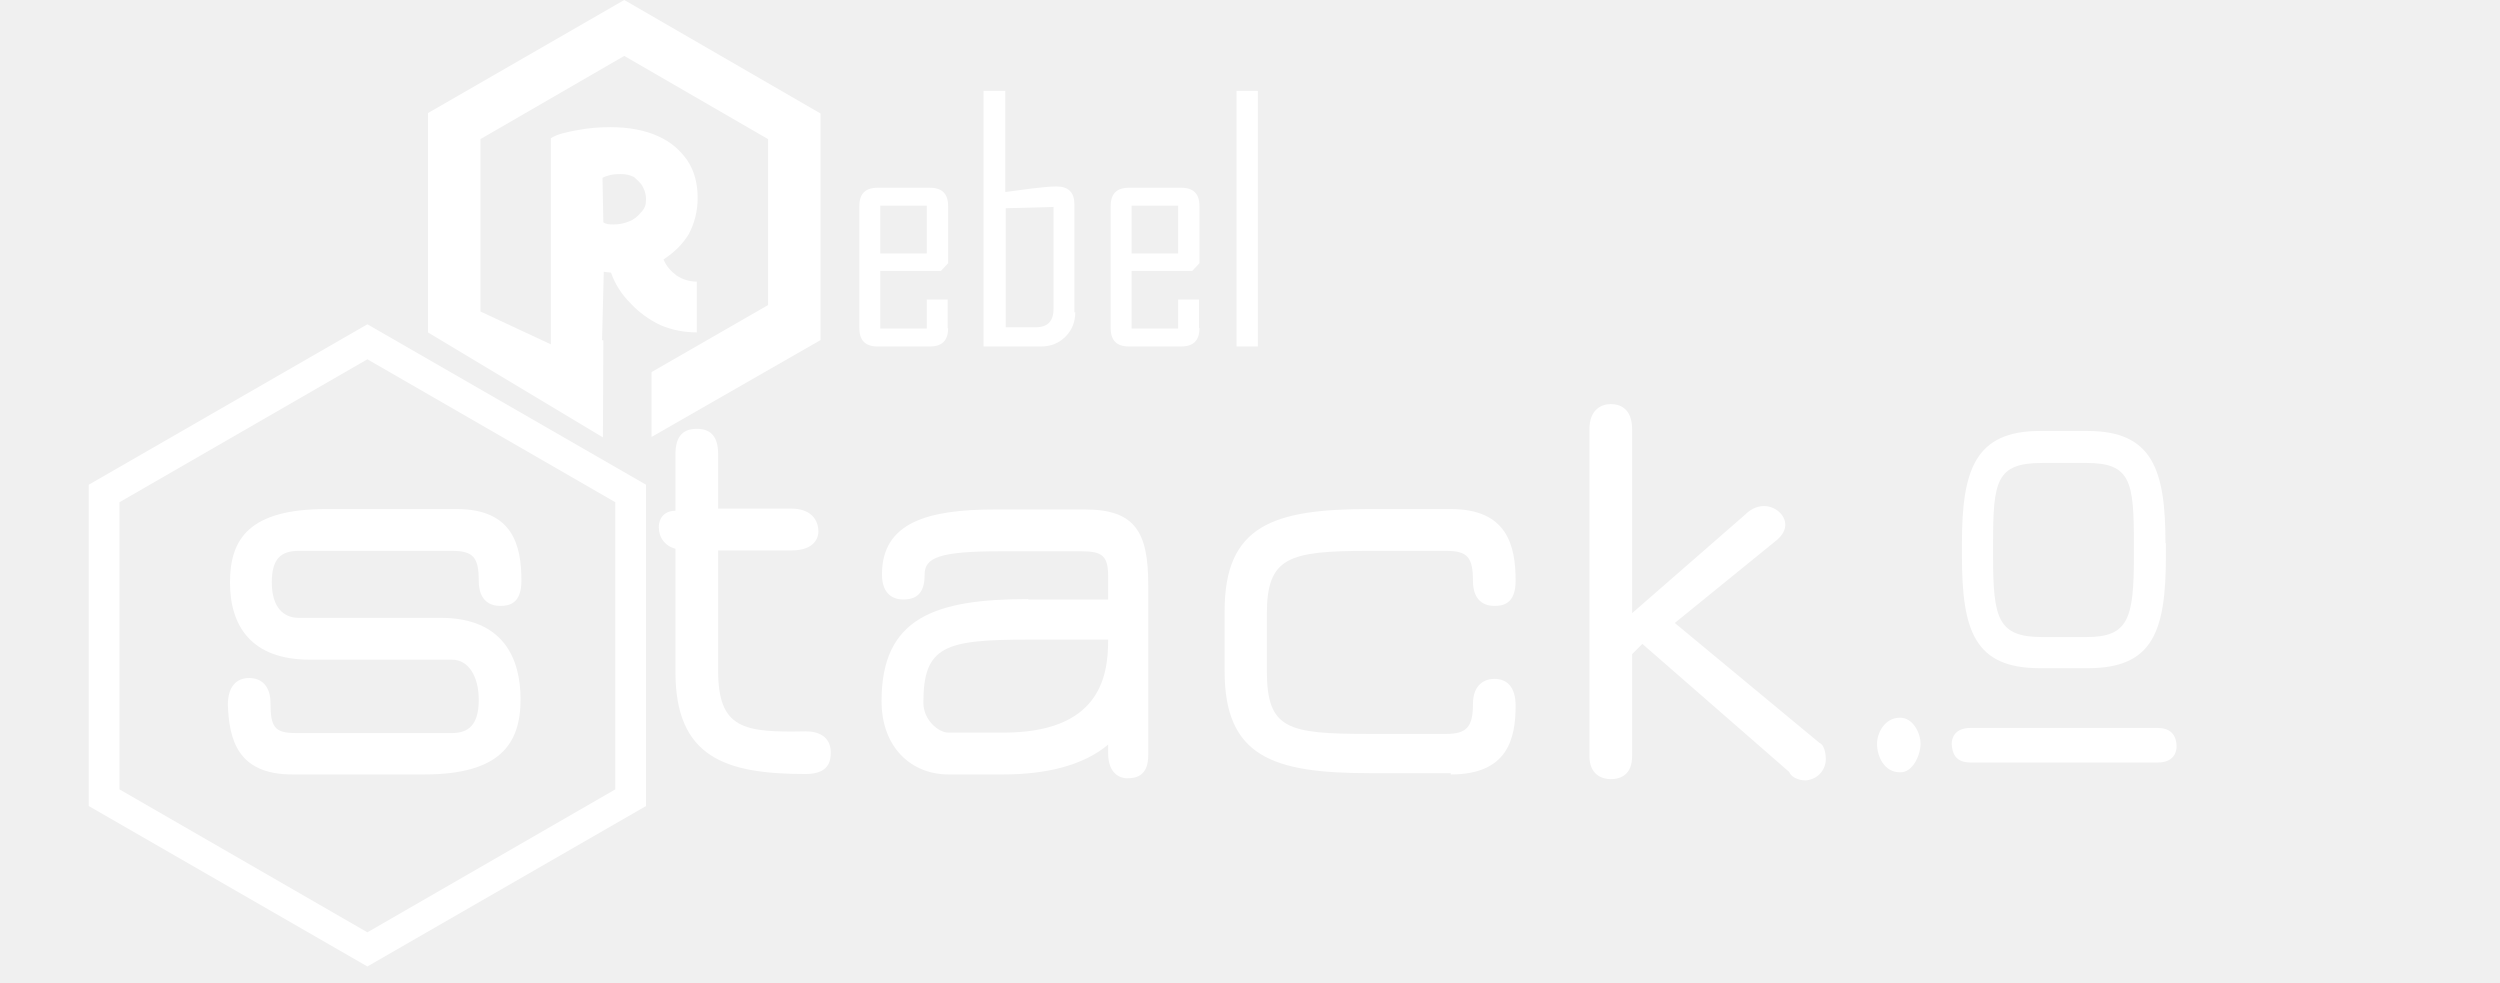
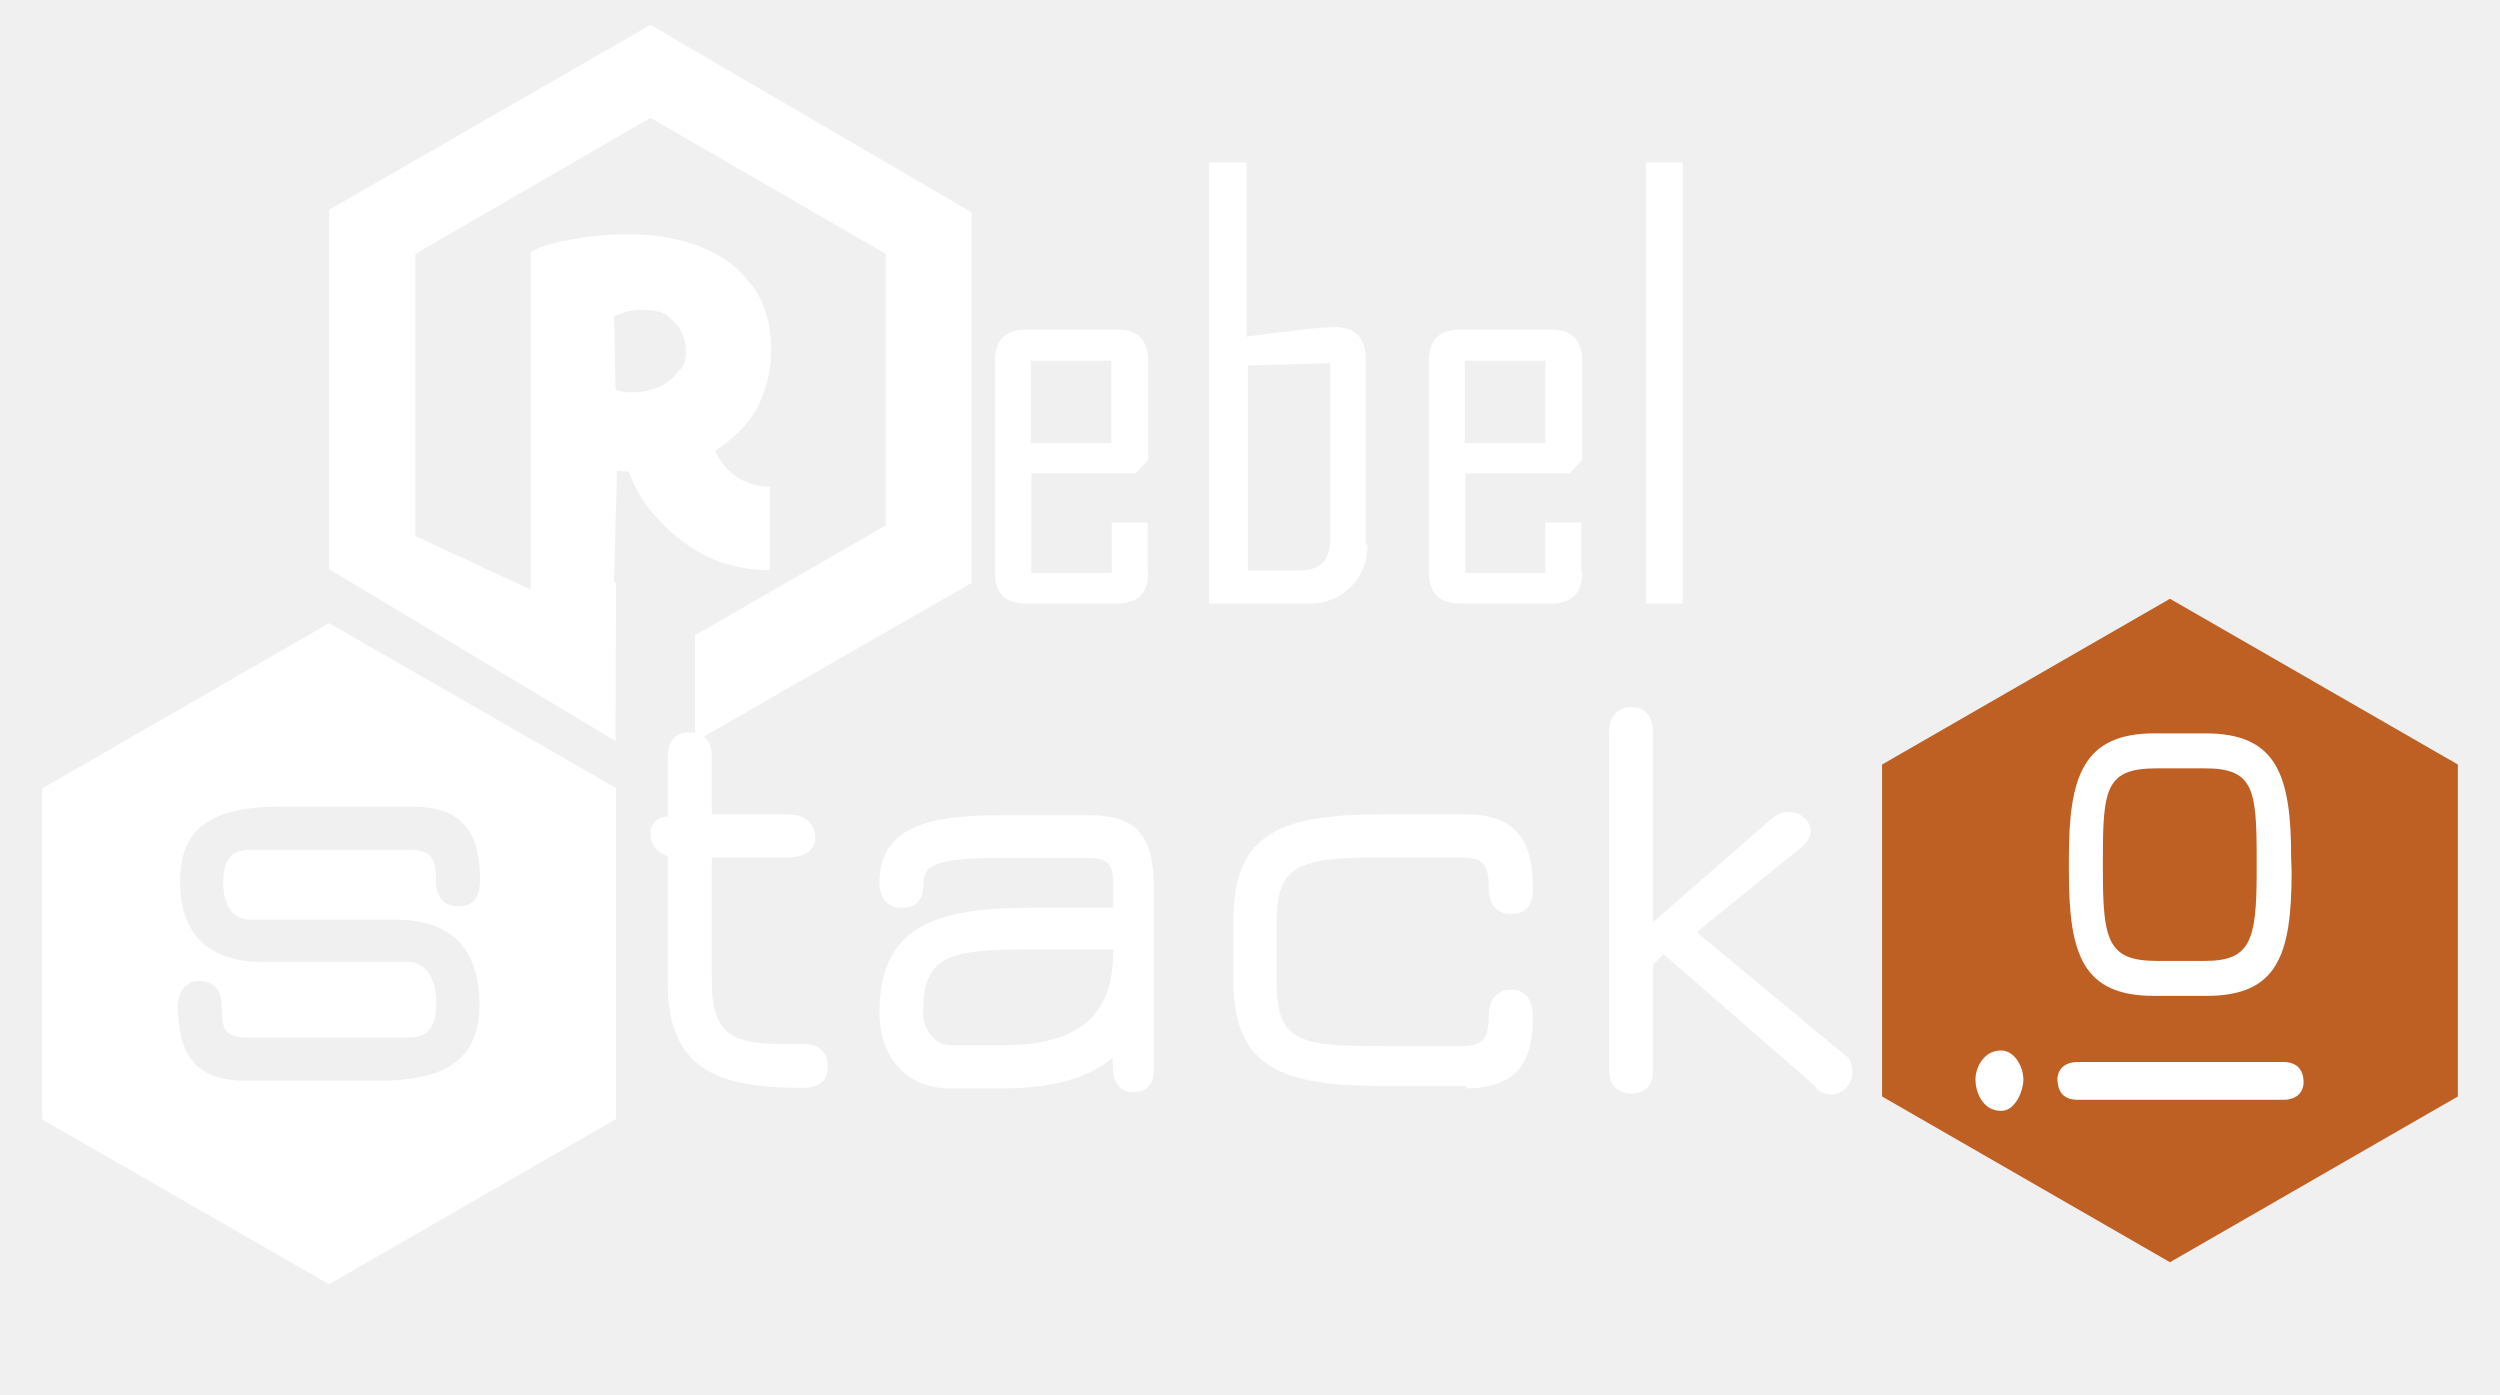
- <svg xmlns="http://www.w3.org/2000/svg" version="1.1" id="Capa_1" x="0px" y="0px" viewBox="4.7 311.3 585.9 230.3" enable-background="new 4.7 311.3 585.9 230.3" xml:space="preserve">
+ <svg xmlns="http://www.w3.org/2000/svg" version="1.1" id="Capa_1" x="0px" y="0px" viewBox="14.4 239.9 521.9 291.2" enable-background="new 14.4 239.9 521.9 291.2" xml:space="preserve">
+   <g>
+     <path fill="#C6C6C5" d="M-372,878.8c-138.3,0-250.8-31.7-250.8-70.6c0-10,7.6-20.9,20.3-29.4c3.4-2.2,8.7-2.2,12,0   c3.4,2.2,3.4,5.8,0,8c-9.6,6.4-15.2,14.3-15.2,21.3c0,28,96,59.2,233.7,59.2c138,0,234.2-31.2,234.2-59.2c0-7.7-7.1-15.6-20-22.5   c-3.7-1.9-4.4-5.5-1.4-8c2.9-2.4,8.2-2.9,11.9-0.9c17.1,8.9,26.5,20.1,26.5,31.4C-120.8,847.2-233.5,878.8-372,878.8z" />
+   </g>
  <g>
    <g>
-       <path fill="#FFFFFF" d="M73.2,492.8h30.9c17.6,0,22.6-7,22.6-17.6c0-9.4-3.9-19.1-18.7-19.1H74.7c-3.5,0-6.3-2.4-6.3-8.3    c0-5.4,2-7.4,6.3-7.4h35.9c5,0,6.3,1.5,6.3,7c0,5,3,5.9,5,5.9s5-0.4,5-5.9c0-8.3-2-16.8-15.2-16.8H81.2c-18.1,0-22.6,7-22.6,17.2    c0,10.2,5,18.1,18.7,18.1h33.3c3.9,0,6.3,3.9,6.3,9.4c0,5.9-2.4,7.8-6.3,7.8H74c-5,0-5.9-1.5-5.9-7c0-3.9-2-5.9-5-5.9s-5,2-5,6.3    C58.4,484.5,60.3,492.8,73.2,492.8z" />
-       <path id="_x31__25_" fill="#FFFFFF" d="M173,468.4v-28.1h17.2c5.4,0,6.3-3,6.3-4.4c0-3-2-5.4-6.3-5.4H173v-12.8c0-4.4-2-5.9-5-5.9    c-3,0-5,1.5-5,5.9V431c-2.4,0-3.9,1.5-3.9,3.9c0,2.4,1.5,4.4,3.9,5v28.9c0,20,11.7,23.9,30.5,23.9c5.4,0,5.9-3,5.9-5    c0-3.9-3-5-5.9-5C178.9,483,173,482.1,173,468.4z" />
-       <path id="_x32__14_" fill="#FFFFFF" d="M245.7,451.7c-22,0-34.4,4.4-34.4,23.9c0,10.9,7,17.2,15.7,17.2h12.8c9.8,0,18.7-2,24.6-7    v2c0,5,3,5.9,4.4,5.9c2,0,5-0.4,5-5.4v-40c0-12.2-3-17.6-14.8-17.6h-21.1c-15.7,0-26.5,3-26.5,15.2c0,5,3,5.9,5,5.9    c3.9,0,5-2.4,5-5.9c0-3.9,3.5-5.4,17.6-5.4h19.1c5,0,6.3,1.1,6.3,5.9v5.4H245.7z M264.4,461.5c0,8.9-2.4,21.5-24.6,21.5H227    c-2.4,0-5.9-3-5.9-7c0-13.3,5-14.8,24.6-14.8h18.7V461.5z" />
-       <path id="_x33__12_" fill="#FFFFFF" d="M344.7,492.8c13.3,0,15.2-8.3,15.2-16.1c0-4.4-2-6.3-5-6.3c-2,0-5,1.1-5,5.9    c0,5.4-1.5,7-6.3,7h-18.1c-19.1,0-23.9-1.1-23.9-14.8v-13.3c0-13.3,5-14.8,23.9-14.8h18.1c5,0,6.3,1.5,6.3,7c0,5,3,5.9,5,5.9    c2,0,5-0.4,5-5.9c0-8.3-2-16.8-15.2-16.8h-19.1c-22.6,0-33.9,3.9-33.9,23.9v14.1c0,20,11.3,23.9,33.9,23.9h19.1V492.8z" />
-       <path id="_x34__14_" fill="#FFFFFF" d="M432.6,489.3c0-1.5-0.4-3.5-1.5-3.9l-33.9-28.1l23.5-19.1c2-1.5,2.4-3,2.4-3.9    c0-2.4-2.4-4.4-5-4.4c-2,0-3.5,1.1-4.4,2l-26.5,23.1v-43.1c0-5-3-5.9-5-5.9c-2,0-5,1.1-5,5.9v76.6c0,4.4,3,5.4,5,5.4    c2.4,0,5-1.1,5-5.4v-23.9l2.4-2.4l34.4,30c0.4,1.1,2,2,3.9,2C431.1,493.9,432.6,491.3,432.6,489.3z" />
+       <g>
+         <g>
+           <path id="_x31__4_" fill="#FFFFFF" d="M163,444.7v-25.8h15.8c5,0,5.8-2.8,5.8-4c0-2.8-1.8-5-5.8-5H163v-11.7      c0-4-1.8-5.4-4.6-5.4s-4.6,1.4-4.6,5.4v12.2c-2.2,0-3.6,1.4-3.6,3.6c0,2.2,1.4,4,3.6,4.6v26.5c0,18.3,10.7,21.9,28,21.9      c5,0,5.4-2.8,5.4-4.6c0-3.6-2.8-4.6-5.4-4.6C168.4,458.1,163,457.3,163,444.7z" />
+           <path id="_x32__2_" fill="#FFFFFF" d="M229.6,429.4c-20.2,0-31.6,4-31.6,21.9c0,10,6.4,15.8,14.4,15.8h11.7      c9,0,17.2-1.8,22.6-6.4v1.8c0,4.6,2.8,5.4,4,5.4c1.8,0,4.6-0.4,4.6-5v-36.7c0-11.2-2.8-16.1-13.6-16.1h-19.4      c-14.4,0-24.3,2.8-24.3,13.9c0,4.6,2.8,5.4,4.6,5.4c3.6,0,4.6-2.2,4.6-5.4c0-3.6,3.2-5,16.1-5H241c4.6,0,5.8,1,5.8,5.4v5      L229.6,429.4L229.6,429.4z M246.8,438.4c0,8.2-2.2,19.7-22.6,19.7h-11.7c-2.2,0-5.4-2.8-5.4-6.4c0-12.2,4.6-13.6,22.6-13.6h17.2      L246.8,438.4L246.8,438.4z" />
+           <path id="_x33__2_" fill="#FFFFFF" d="M320.5,467.1c12.2,0,13.9-7.6,13.9-14.8c0-4-1.8-5.8-4.6-5.8c-1.8,0-4.6,1-4.6,5.4      c0,5-1.4,6.4-5.8,6.4h-16.6c-17.5,0-21.9-1-21.9-13.6v-12.2c0-12.2,4.6-13.6,21.9-13.6h16.6c4.6,0,5.8,1.4,5.8,6.4      c0,4.6,2.8,5.4,4.6,5.4s4.6-0.4,4.6-5.4c0-7.6-1.8-15.4-13.9-15.4h-17.5c-20.7,0-31.1,3.6-31.1,21.9v12.9      c0,18.3,10.4,21.9,31.1,21.9h17.5V467.1z" />
+           <path id="_x34__2_" fill="#FFFFFF" d="M401.1,463.9c0-1.4-0.4-3.2-1.4-3.6l-31.1-25.8l21.6-17.5c1.8-1.4,2.2-2.8,2.2-3.6      c0-2.2-2.2-4-4.6-4c-1.8,0-3.2,1-4,1.8l-24.3,21.2v-39.5c0-4.6-2.8-5.4-4.6-5.4c-1.8,0-4.6,1-4.6,5.4v70.3c0,4,2.8,5,4.6,5      c2.2,0,4.6-1,4.6-5v-21.9l2.2-2.2l31.6,27.5c0.4,1,1.8,1.8,3.6,1.8C399.7,468.1,401.1,465.7,401.1,463.9z" />
+         </g>
+         <g enable-background="new    ">
+           <path fill="#FFFFFF" d="M254.1,359.3c0,4.5-2.2,6.6-6.6,6.6h-18.8c-4.5,0-6.6-2.2-6.6-6.6v-44c0-4.5,2.2-6.6,6.6-6.6h18.8      c4.5,0,6.6,2.2,6.6,6.6v20.6l-2.6,2.8h-21.8v20.8h16.8V349h7.5v10.3H254.1z M246.4,332.4v-17.2h-16.8v17.2H246.4z" />
+           <path fill="#FFFFFF" d="M299.9,353.6c0,3.5-1.2,6.5-3.5,8.8c-2.3,2.3-5.2,3.5-8.8,3.5h-20.8v-92.1h7.8v36.4      c3.1-0.5,6.1-0.8,9.2-1.2c3.8-0.5,7.1-0.8,9.2-0.8c4.3,0,6.5,2.2,6.5,6.5v38.9H299.9z M292.1,352.4v-36.7l-17.2,0.5V359h10.8      C289.9,359,292.1,356.9,292.1,352.4z" />
+           <path fill="#FFFFFF" d="M344.7,359.3c0,4.5-2.2,6.6-6.6,6.6h-18.8c-4.5,0-6.6-2.2-6.6-6.6v-44c0-4.5,2.2-6.6,6.6-6.6h18.8      c4.5,0,6.6,2.2,6.6,6.6v20.6l-2.6,2.8h-21.8v20.8H337V349h7.5v10.3H344.7z M337,332.4v-17.2h-16.8v17.2H337z" />
+           <path fill="#FFFFFF" d="M365.7,365.9H358v-92.1h7.7V365.9z" />
+         </g>
+       </g>
+       <path fill="#FFFFFF" d="M150.2,245.1l-67.1,38.6v75l59.8,35.9l0.1-33.1l-0.4-0.1l0.6-23.3l2.5,0.3c1.3,3.8,3.5,7.3,6.6,10.4    c2.8,3.1,6.6,5.8,10.4,7.6c4.1,1.8,8.3,2.5,12.4,2.5v-17.4c-2.5,0-4.8-0.7-6.9-2c-1.8-1.3-3.5-3.1-4.5-5.5    c3.8-2.5,6.6-5.3,8.6-8.6c2-3.8,3.1-8,3.1-12.4c0-4.8-1-9-3.5-12.8c-2.5-3.5-5.5-6.3-10.1-8.3c-4.5-2-10.1-3.1-16.2-3.1    c-3.8,0-7.6,0.3-11.4,1s-6.9,1.3-9,2.8v70.4l-24.1-11.2v-58.9l49.1-28.4l49.1,28.4v56.7l-39.8,22.9v22.2l57.7-33.1v-77.4    L150.2,245.1z M145.5,304.9c1.3-0.3,2.5-0.3,3.5-0.3c1.7,0,3.1,0.3,4.5,1c1,1,2.5,2,3.1,3.5c0.7,1.3,1,2.8,1,4.1    c0,1.8-0.3,3.1-1.8,4.5c-1,1.3-2.5,2.5-4.1,3.1c-1.8,0.7-3.5,1-5.3,1c-1.3,0-2.5,0-3.5-0.7l-0.3-15.2    C143.4,305.5,144.5,305.2,145.5,304.9z" />
+       <path fill="#FFFFFF" d="M83.1,370l-59.9,34.5v69.1L83.1,508l59.9-34.5v-69.1L83.1,370z M66.8,431.9h30.5    c13.6,0,17.2,8.9,17.2,17.5c0,9.7-4.6,16.1-20.7,16.1H65.4c-11.8,0-13.6-7.6-13.9-15c0-3.9,1.8-5.8,4.6-5.8c2.8,0,4.6,1.8,4.6,5.4    c0,5,0.8,6.4,5.4,6.4h33.6c3.6,0,5.8-1.7,5.8-7.2c0-5-2.2-8.6-5.8-8.6H69.2c-12.6,0-17.2-7.2-17.2-16.6c0-9.4,4.1-15.8,20.7-15.8    h28c12.1,0,13.9,7.8,13.9,15.4c0,5-2.8,5.4-4.6,5.4c-1.8,0-4.6-0.8-4.6-5.4c0-5-1.2-6.4-5.8-6.4H66.8c-3.9,0-5.8,1.8-5.8,6.8    C61,429.7,63.6,431.9,66.8,431.9z" />
    </g>
-     <path fill="#FFFFFF" d="M90.8,387.3l-65.3,37.6v75.3l65.3,37.6l65.3-37.6v-75.3L90.8,387.3z M148.9,496.3l-58.1,33.5l-58.1-33.5   V429l58.1-33.5l58.1,33.5V496.3z" />
    <g>
-       <path fill="#FFFFFF" d="M466.5,490h43.9c3.7,0,4.4-2.4,4.4-3.7c0-3-1.7-4.4-4.4-4.4h-43.9c-3.7,0-4.4,2.4-4.4,3.7    C462.2,487.6,462.8,490,466.5,490z M454.8,485.6c0-2.4-1.7-6.1-4.8-6.1c-3.7,0-5.4,3.7-5.4,6.1c0,3,1.7,6.7,5.4,6.7    C453,492.4,454.8,488.2,454.8,485.6z" />
-       <path id="_x31__26_" fill="#FFFFFF" d="M512.2,438.6c0-17.2-3-26.3-18.3-26.3h-11.1c-15.2,0-18.3,9.1-18.3,26.3v3    c0,17.6,3,26.3,18.3,26.3H494c15.2,0,18.3-8.5,18.3-26.3V438.6z M504.8,441.7c0,14.6-1.3,18.9-11.1,18.9h-10.4    c-10.4,0-11.5-4.4-11.5-18.9v-3c0-14.6,0.7-18.9,11.5-18.9h10.4c10.4,0,11.1,4.4,11.1,18.9V441.7z" />
-     </g>
-     <g enable-background="new    ">
-       <path fill="#FFFFFF" d="M226.9,388.2c0,2.9-1.4,4.3-4.3,4.3h-12.2c-2.9,0-4.3-1.4-4.3-4.3v-28.6c0-2.9,1.4-4.3,4.3-4.3h12.2    c2.9,0,4.3,1.4,4.3,4.3V373l-1.7,1.8H211v13.5h10.9v-6.8h4.9V388.2z M221.9,370.7v-11.2H211v11.2H221.9z" />
-       <path fill="#FFFFFF" d="M256.7,384.5c0,2.3-0.8,4.2-2.3,5.7c-1.5,1.5-3.4,2.3-5.7,2.3h-13.5v-59.9h5.1v23.7c2-0.3,4-0.5,6-0.8    c2.5-0.3,4.6-0.5,6-0.5c2.8,0,4.2,1.4,4.2,4.2V384.5z M251.6,383.7v-23.9l-11.2,0.3V388h7C250.2,388,251.6,386.6,251.6,383.7z" />
-       <path fill="#FFFFFF" d="M285.8,388.2c0,2.9-1.4,4.3-4.3,4.3h-12.2c-2.9,0-4.3-1.4-4.3-4.3v-28.6c0-2.9,1.4-4.3,4.3-4.3h12.2    c2.9,0,4.3,1.4,4.3,4.3V373l-1.7,1.8h-14.2v13.5h10.9v-6.8h4.9V388.2z M280.8,370.7v-11.2h-10.9v11.2H280.8z" />
-       <path fill="#FFFFFF" d="M299.5,392.5h-5v-59.9h5V392.5z" />
+       <path fill="#BE5F24" d="M467.4,364.9l-60.1,34.6v69.3l60.1,34.6l60.1-34.6v-69.3L467.4,364.9z" />
+       <g>
+         <g>
+           <path fill="#FFFFFF" d="M448.2,469.5H491c3.6,0,4.3-2.4,4.3-3.6c0-3-1.7-4.3-4.3-4.3h-42.8c-3.6,0-4.3,2.4-4.3,3.6      C444,467.2,444.6,469.5,448.2,469.5z M436.8,465.2c0-2.4-1.7-6-4.7-6c-3.6,0-5.3,3.6-5.3,6c0,3,1.7,6.6,5.3,6.6      C435,471.9,436.8,467.8,436.8,465.2z" />
+           <path id="_x31__13_" fill="#FFFFFF" d="M492.7,418.9c0-17-2.9-25.9-17.8-25.9h-10.8c-14.8,0-17.8,9-17.8,25.9v3      c0,17.3,2.9,25.9,17.8,25.9H475c14.8,0,17.8-8.4,17.8-25.9L492.7,418.9L492.7,418.9z M485.5,421.9c0,14.4-1.3,18.6-10.8,18.6      h-10.1c-10.1,0-11.2-4.3-11.2-18.6v-3c0-14.4,0.7-18.6,11.2-18.6h10.1c10.1,0,10.8,4.3,10.8,18.6V421.9z" />
+         </g>
+       </g>
    </g>
  </g>
-   <path fill="#FFFFFF" d="M139.2,120.3l-68.4,39.5v79l68.4,39.5l68.4-39.5v-79L139.2,120.3z M188.7,181.1c-0.1,7.1-4.2,7.7-6.8,7.6  c-2.7,0-6.7-1.4-6.6-7.9c0.1-7.1-1.9-9.1-8.6-9.2l-49-0.8c-6-0.1-8.8,2.4-8.9,9.5c-0.1,7.8,3.8,11,8.5,11.1l45.7,0.8  c20.1,0.3,25.3,13.4,25.1,25.6c-0.2,14.2-7.1,23.1-31.3,22.7l-42.3-0.7c-17.5-0.3-20-11.3-19.8-21.7c0.1-5.8,2.8-8.4,6.9-8.3  c4,0.1,6.7,2.7,6.6,7.9c-0.1,7.1,1.2,9.1,7.9,9.2l49.7,0.9c5.4,0.1,8.8-2.4,8.9-10.2c0.1-7.1-3.1-12.3-8.5-12.4l-45.7-0.8  c-18.8-0.3-25.3-10.8-25.1-24.3c0.2-13.6,6.4-22.5,31.3-22.1l41.6,0.7C186.4,159,188.9,170.1,188.7,181.1z" />
-   <g>
-     <path fill="#C6C6C5" d="M-366.1,570.7c-136.1,0-246.8-31.2-246.8-69.5c0-9.8,7.5-20.6,20-28.9c3.3-2.2,8.6-2.2,11.8,0   c3.3,2.2,3.3,5.7,0,7.9c-9.4,6.3-15,14.1-15,21c0,27.6,94.5,58.3,230,58.3c135.8,0,230.5-30.7,230.5-58.3c0-7.6-7-15.4-19.7-22.1   c-3.6-1.9-4.3-5.4-1.4-7.9c2.9-2.4,8.1-2.9,11.7-0.9c16.8,8.8,26.1,19.8,26.1,30.9C-118.8,539.6-229.7,570.7-366.1,570.7z" />
-   </g>
-   <g opacity="0.29">
-     <path fill="#010002" d="M174.6,217.6c0.1-7.1-3.1-12.3-8.5-12.4l-26.9-0.5v22.6l26.5,0.5C171.1,227.9,174.5,225.4,174.6,217.6z" />
-     <path fill="#010002" d="M139.2,120.3v37.9l29,0.5c18.1,0.3,20.6,11.3,20.4,22.3c-0.1,7.1-4.2,7.7-6.8,7.6c-2.7,0-6.7-1.4-6.6-7.9   c0.1-7.1-1.9-9.1-8.6-9.2l-27.4-0.5v20.7l23.7,0.4c20.1,0.3,25.3,13.4,25.1,25.6c-0.2,14.2-7.1,23.1-31.3,22.7l-17.5-0.3v38   l68.4-39.5v-79L139.2,120.3z" />
-   </g>
-   <path fill="#C6C6C5" d="M235.4,145.7c0.7,1.7,1.9,2.8,3.1,3.8c1.4,0.9,3.1,1.4,4.7,1.4v11.9c-2.8,0-5.7-0.5-8.5-1.7  c-2.6-1.2-5.2-3.1-7.1-5.2c-2.1-2.1-3.6-4.5-4.5-7.1l-1.7-0.2l0.2,11.6h-12.1l-0.5-42.9c1.4-0.9,3.6-1.4,6.2-1.9  c2.6-0.5,5.2-0.7,7.8-0.7c4.3,0,8.1,0.7,11.1,2.1s5.2,3.3,6.9,5.7c1.7,2.6,2.4,5.5,2.4,8.8c0,3.1-0.7,5.9-2.1,8.5  C239.9,142.1,238,144,235.4,145.7z M221.4,136.9c0.7,0.5,1.4,0.5,2.4,0.5c1.2,0,2.4-0.2,3.6-0.7c1.2-0.5,2.1-1.2,2.8-2.1  c0.9-0.9,1.2-1.9,1.2-3.1c0-0.9-0.2-1.9-0.7-2.8s-1.4-1.7-2.1-2.4c-0.9-0.5-1.9-0.7-3.1-0.7c-0.7,0-1.4,0-2.4,0.2  c-0.7,0.2-1.4,0.5-1.9,0.7L221.4,136.9z" />
-   <g>
-     <polygon fill="#C6C6C5" points="227,172.1 254.3,156.4 254.3,117.5 220.6,98 186.9,117.5 186.9,143.5 174.6,136.4 174.6,111.4    220.6,84.9 266.6,111.4 266.6,164.5 227,187.3  " />
-   </g>
-   <g>
-     <path fill="#FFFFFF" d="M292.5,161.4c0,2.8-1.4,4.2-4.2,4.2h-11.9c-2.8,0-4.2-1.4-4.2-4.2v-27.9c0-2.8,1.4-4.2,4.2-4.2h11.9   c2.8,0,4.2,1.4,4.2,4.2v13.1l-1.7,1.8H277v13.2h10.6v-6.6h4.8L292.5,161.4L292.5,161.4z M287.7,144.3v-10.9h-10.6v10.9H287.7z" />
-     <path fill="#FFFFFF" d="M321.5,157.8c0,2.2-0.8,4.1-2.2,5.6s-3.3,2.2-5.6,2.2h-13.2v-58.4h5v23.1c1.9-0.3,3.9-0.5,5.8-0.8   c2.4-0.3,4.5-0.5,5.8-0.5c2.7,0,4.1,1.4,4.1,4.1v24.7H321.5z M316.6,157v-23.3l-10.9,0.3v27.2h6.8   C315.2,161.2,316.6,159.8,316.6,157z" />
-     <path fill="#FFFFFF" d="M349.9,161.4c0,2.8-1.4,4.2-4.2,4.2h-11.9c-2.8,0-4.2-1.4-4.2-4.2v-27.9c0-2.8,1.4-4.2,4.2-4.2h11.9   c2.8,0,4.2,1.4,4.2,4.2v13.1l-1.7,1.8h-13.8v13.2H345v-6.6h4.8L349.9,161.4L349.9,161.4z M345.1,144.3v-10.9h-10.6v10.9H345.1z" />
-     <path fill="#FFFFFF" d="M363.4,165.6h-4.9v-58.4h4.9V165.6z" />
-   </g>
-   <g>
-     <path id="_x31__1_" fill="#FFFFFF" d="M223.5,218.2v-20.7h12.6c4,0,4.6-2.2,4.6-3.2c0-2.2-1.5-4-4.6-4h-12.6V181   c0-3.2-1.5-4.3-3.7-4.3s-3.7,1.1-3.7,4.3v9.8c-1.8,0-2.9,1.1-2.9,2.9s1.1,3.2,2.9,3.7v21.2c0,14.7,8.6,17.6,22.4,17.6   c4,0,4.3-2.2,4.3-3.7c0-2.9-2.2-3.7-4.3-3.7C227.9,228.9,223.5,228.3,223.5,218.2z" />
-     <path id="_x32__1_" fill="#FFFFFF" d="M277,205.9c-16.2,0-25.3,3.2-25.3,17.6c0,8,5.1,12.6,11.5,12.6h9.4c7.2,0,13.7-1.5,18.1-5.1   v1.5c0,3.7,2.2,4.3,3.2,4.3c1.5,0,3.7-0.3,3.7-4v-29.4c0-9-2.2-12.9-10.9-12.9h-15.5c-11.5,0-19.5,2.2-19.5,11.2   c0,3.7,2.2,4.3,3.7,4.3c2.9,0,3.7-1.8,3.7-4.3c0-2.9,2.6-4,12.9-4h14c3.7,0,4.6,0.8,4.6,4.3v4L277,205.9L277,205.9z M290.7,213.1   c0,6.5-1.8,15.8-18.1,15.8h-9.4c-1.8,0-4.3-2.2-4.3-5.1c0-9.8,3.7-10.9,18.1-10.9h13.7L290.7,213.1L290.7,213.1z" />
-     <path id="_x33__1_" fill="#FFFFFF" d="M349.7,236.1c9.8,0,11.2-6.1,11.2-11.8c0-3.2-1.5-4.6-3.7-4.6c-1.5,0-3.7,0.8-3.7,4.3   c0,4-1.1,5.1-4.6,5.1h-13.3c-14,0-17.6-0.8-17.6-10.9v-9.8c0-9.8,3.7-10.9,17.6-10.9h13.3c3.7,0,4.6,1.1,4.6,5.1   c0,3.7,2.2,4.3,3.7,4.3s3.7-0.3,3.7-4.3c0-6.1-1.5-12.3-11.2-12.3h-14c-16.6,0-24.9,2.9-24.9,17.6v10.4c0,14.7,8.3,17.6,24.9,17.6   h14V236.1z" />
-     <path id="_x34__1_" fill="#FFFFFF" d="M414.3,233.6c0-1.1-0.3-2.6-1.1-2.9l-24.9-20.7l17.3-14c1.5-1.1,1.8-2.2,1.8-2.9   c0-1.8-1.8-3.2-3.7-3.2c-1.5,0-2.6,0.8-3.2,1.5l-19.5,17v-31.7c0-3.7-2.2-4.3-3.7-4.3c-1.5,0-3.7,0.8-3.7,4.3V233   c0,3.2,2.2,4,3.7,4c1.8,0,3.7-0.8,3.7-4v-17.6l1.8-1.8l25.3,22c0.3,0.8,1.5,1.5,2.9,1.5C413.2,237,414.3,235,414.3,233.6z" />
-   </g>
-   <g>
-     <path fill="#FFFFFF" d="M442,234.1h32.3c2.7,0,3.2-1.8,3.2-2.7c0-2.2-1.2-3.2-3.2-3.2H442c-2.7,0-3.2,1.8-3.2,2.7   C438.9,232.3,439.3,234.1,442,234.1z M433.4,230.8c0-1.8-1.2-4.5-3.5-4.5c-2.7,0-4,2.7-4,4.5c0,2.2,1.2,4.9,4,4.9   C432.1,235.7,433.4,232.7,433.4,230.8z" />
-     <path id="_x31__2_" fill="#FFFFFF" d="M475.6,196.3c0-12.6-2.2-19.3-13.4-19.3H454c-11.2,0-13.4,6.7-13.4,19.3v2.2   c0,12.9,2.2,19.3,13.4,19.3h8.2c11.2,0,13.4-6.2,13.4-19.3L475.6,196.3L475.6,196.3z M470.2,198.5c0,10.7-1,13.9-8.2,13.9h-7.6   c-7.6,0-8.5-3.2-8.5-13.9v-2.2c0-10.7,0.5-13.9,8.5-13.9h7.6c7.6,0,8.2,3.2,8.2,13.9V198.5z" />
-   </g>
-   <path fill="#FFFFFF" d="M151,311.3l-46,26.5v51.4l41,24.6l0.1-22.7l-0.3-0.1l0.4-16l1.7,0.2c0.9,2.6,2.4,5,4.5,7.1  c1.9,2.1,4.5,4,7.1,5.2c2.8,1.2,5.7,1.7,8.5,1.7v-11.9c-1.7,0-3.3-0.5-4.7-1.4c-1.2-0.9-2.4-2.1-3.1-3.8c2.6-1.7,4.5-3.6,5.9-5.9  c1.4-2.6,2.1-5.5,2.1-8.5c0-3.3-0.7-6.2-2.4-8.8c-1.7-2.4-3.8-4.3-6.9-5.7c-3.1-1.4-6.9-2.1-11.1-2.1c-2.6,0-5.2,0.2-7.8,0.7  c-2.6,0.5-4.7,0.9-6.2,1.9V392l-16.5-7.7v-40.4l33.7-19.5l33.7,19.5v38.9l-27.3,15.7v15.2L197,391v-53.1L151,311.3z M147.8,352.3  c0.9-0.2,1.7-0.2,2.4-0.2c1.2,0,2.1,0.2,3.1,0.7c0.7,0.7,1.7,1.4,2.1,2.4c0.5,0.9,0.7,1.9,0.7,2.8c0,1.2-0.2,2.1-1.2,3.1  c-0.7,0.9-1.7,1.7-2.8,2.1c-1.2,0.5-2.4,0.7-3.6,0.7c-0.9,0-1.7,0-2.4-0.5l-0.2-10.4C146.3,352.7,147.1,352.5,147.8,352.3z" />
</svg>
